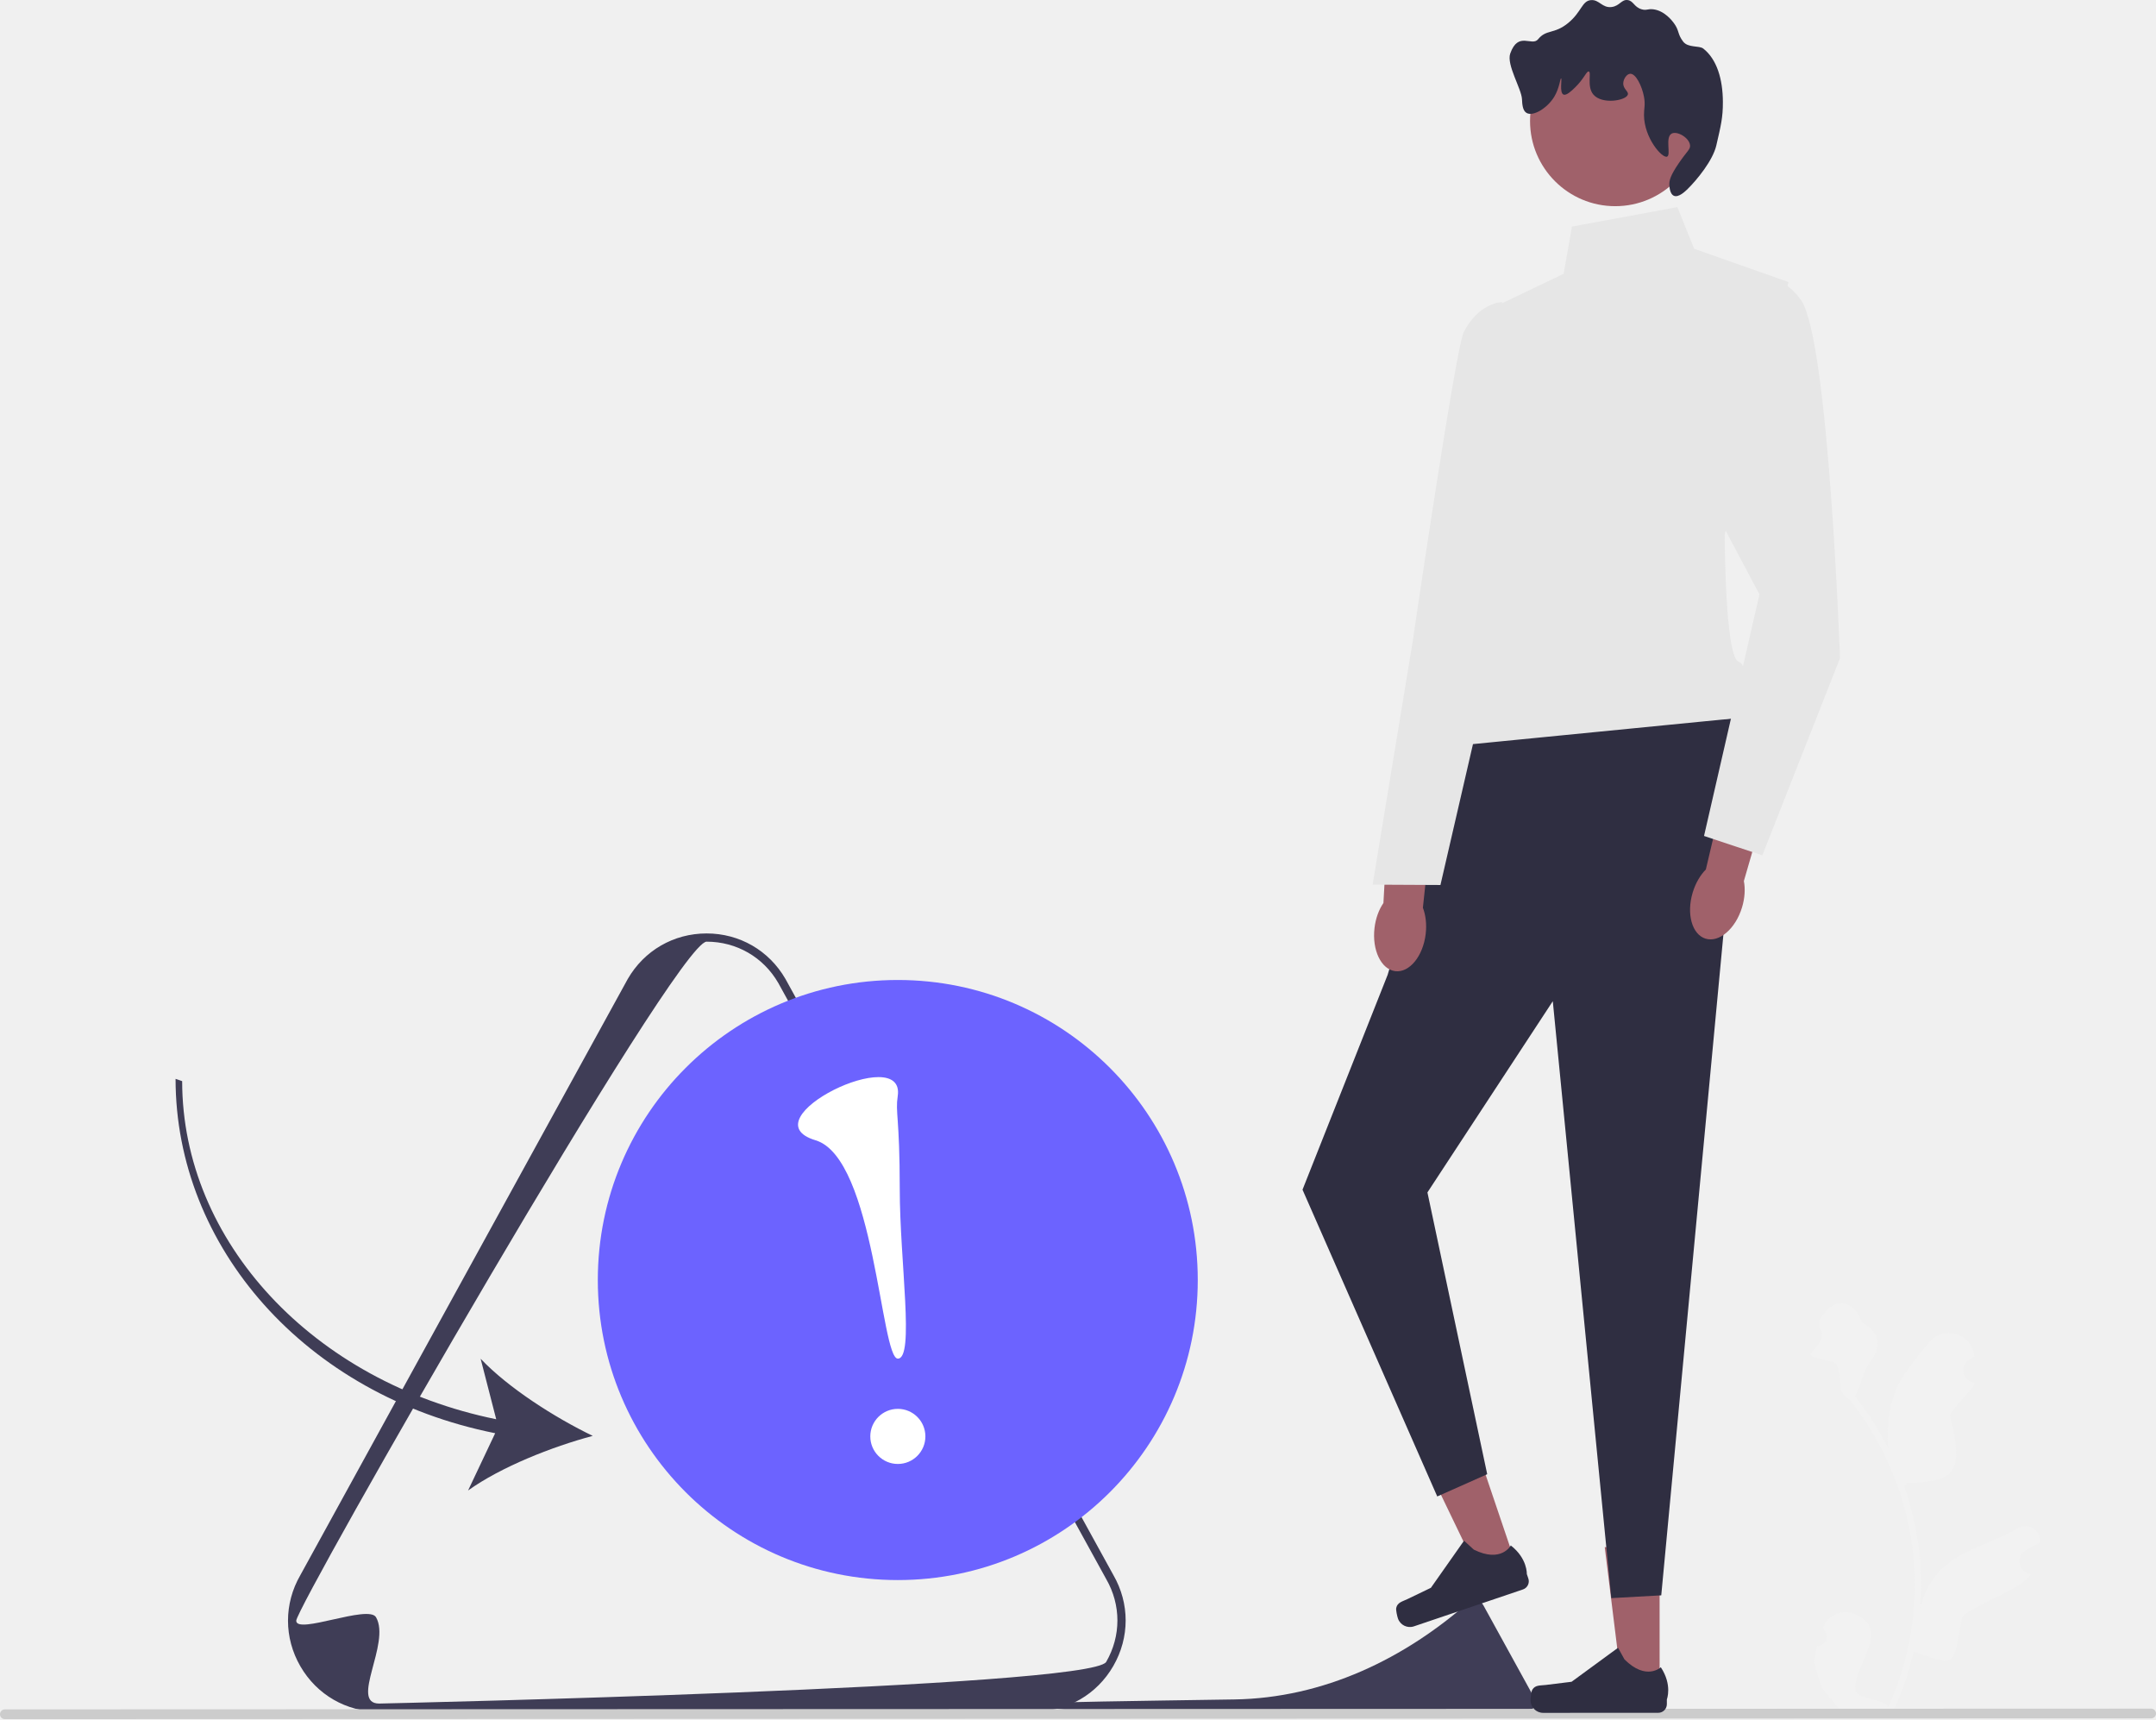
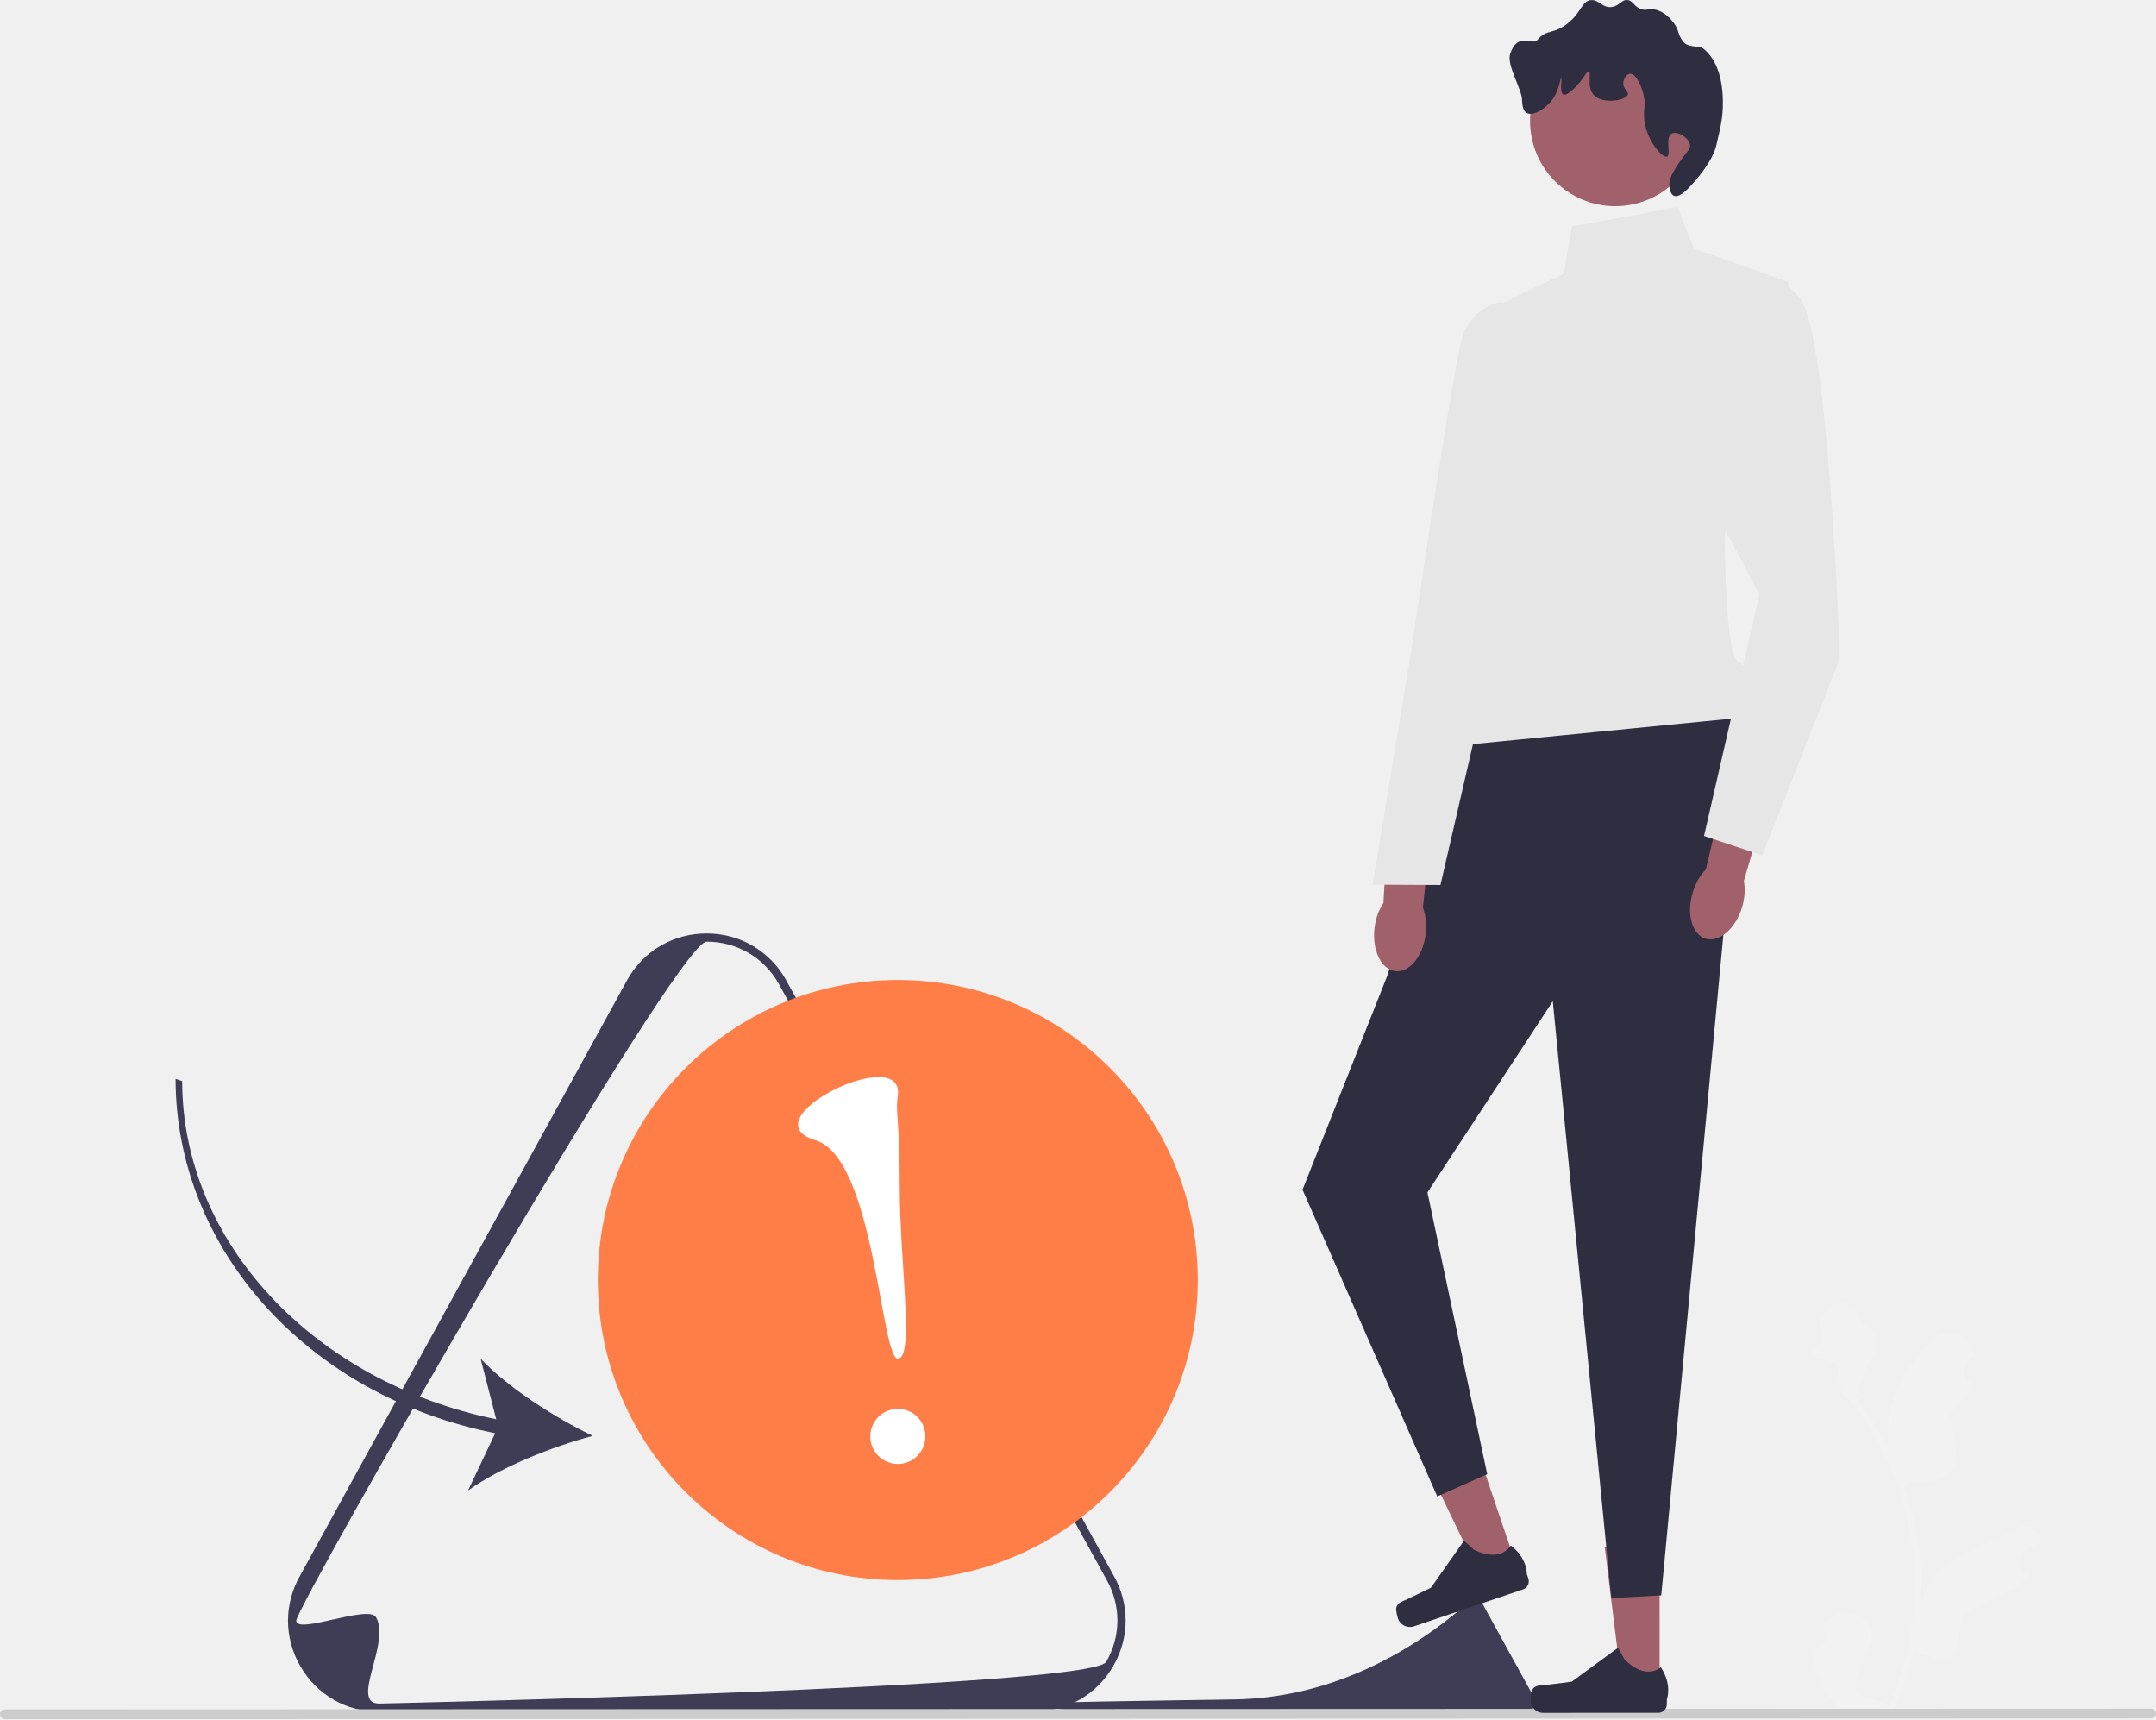
<svg xmlns="http://www.w3.org/2000/svg" width="524.67" height="418.271" viewBox="0 0 524.67 418.271">
  <path d="M442.174,400.477c2.066,.129,3.207-2.438,1.643-3.934l-.156-.618c.02-.049,.041-.099,.062-.148,1.232-2.94,4.625-4.332,7.571-3.114,9.314,3.851-.52,12.7,.22,18.688,.259,2.067,8.355,2.18,7.897,4.209,4.305-9.412,6.568-19.689,6.565-30.023-.001-2.597-.144-5.193-.435-7.783-.24-2.118-.57-4.224-.997-6.31-2.31-11.276-7.306-22.016-14.511-30.985-3.463-1.891-1.351-4.85-3.096-8.395-.627-1.279-6.218-1.307-6.451-2.709,.25,.033,3.864-3.721,2.671-5.577-.786-1.221-.541-2.776,.468-3.82,.099-.102,.192-.21,.278-.326,2.981-4.044,7.09-3.34,9.237,2.154,4.583,2.311,4.629,6.146,1.818,9.836-1.788,2.347-2.033,5.523-3.601,8.036,.162,.207,.33,.407,.491,.613,2.962,3.797,5.525,7.878,7.685,12.166-.612-4.766,.287-10.508,1.821-14.21,1.759-4.248,5.07-7.822,7.969-11.497,3.463-4.389,10.51-2.397,11.123,3.16,.006,.053,.012,.107,.017,.16-.429,.242-.849,.499-1.259,.771-2.339,1.548-1.528,5.174,1.244,5.601l.063,.01c-.154,1.544-5.633,6.407-6.02,7.912,3.705,14.308,.933,16.198-10.466,16.437l-.598,.852c1.08,3.106,1.95,6.286,2.602,9.507,.615,2.99,1.042,6.013,1.282,9.048,.298,3.83,.274,7.679-.048,11.503l.019-.136c.819-4.211,3.104-8.146,6.423-10.872,4.944-4.064,11.931-5.563,17.265-8.83,2.568-1.573,5.86,.457,5.412,3.435l-.022,.143c-.794,.323-1.569,.698-2.318,1.118-.429,.242-.85,.5-1.26,.772-2.339,1.548-1.528,5.175,1.245,5.6l.063,.01c.045,.006,.084,.013,.129,.019-1.362,3.236-14.336,7.801-16.711,10.392-2.31,12.498-1.175,12.126-11.811,8.49h-.006c-1.161,5.064-2.858,10.012-5.039,14.728l-18.02,.006c-.065-.2-.123-.407-.181-.607,1.666,.103,3.346,.005,4.986-.299-1.338-1.64-2.675-3.293-4.013-4.933-.032-.032-.058-.065-.084-.097l-.02-.025-1.855-6.107c.146-1.355,.385-2.698,.71-4.021l0-0v0Z" fill="#f2f2f2" />
  <path d="M251.744,416.42l-159.457,.055c-8.011,.003-15.186-4.137-19.194-11.073-2.004-3.469-3.006-7.273-3.008-11.079-.001-3.805,.999-7.611,3-11.081l79.678-145.049c4.003-6.939,11.176-11.083,19.187-11.086s15.186,4.136,19.195,11.073l79.788,145.012c1.999,3.459,2.999,7.26,2.999,11.063-0,3.803-1,7.609-3.002,11.079-4.003,6.939-11.176,11.083-19.187,11.086h0Zm-179.655-22.099c-0,3.464,17.595-4,19.418-.845,3.646,6.31-6.509,21.002,.779,21,0,0,173.27-3.828,176.912-10.141,1.821-3.156,2.731-6.619,2.729-10.081s-.914-6.924-2.737-10.079l-79.788-145.012c-3.636-6.292-10.164-10.058-17.452-10.055-7.285,.003-99.861,161.749-99.861,165.213h0Z" fill="#3f3d56" />
  <path d="M253.515,414.419c-1.999,4.001,91.614,2.771,92.721,2.771,0,0,26.312-.581,26.865-1.54,.276-.479,.415-1.005,.414-1.531s-.139-1.051-.416-1.53l-12.116-22.021c-.552-.956-1.543-1.527-2.65-1.527-.046,0-.114,.041-.202,.119-16.163,14.444-36.083,23.992-57.757,24.315-23.047,.343-46.732,.69-46.859,.944h0Z" fill="#3f3d56" />
  <path d="M0,417.081c0,.66,.53,1.19,1.19,1.19l522.29-.181c.66-0,1.19-.53,1.19-1.19-0-.66-.53-1.19-1.19-1.19l-522.29,.181c-.66,0-1.19,.53-1.19,1.19Z" fill="#ccc" />
  <g>
    <polygon points="403.878 411.305 394.833 411.308 390.518 376.422 403.867 376.418 403.878 411.305" fill="#a0616a" />
    <path d="M372.889,411.111h0c-.281,.474-.43,2.005-.429,2.557h0c.001,1.695,1.375,3.069,3.071,3.069l28.01-.01c1.157-0,2.094-.938,2.094-2.095l-0-1.166s1.384-3.505-1.47-7.824c0,0-3.544,3.384-8.844-1.912l-1.563-2.83-11.307,8.275-6.268,.774c-1.371,.169-2.587-.025-3.292,1.163h-0Z" fill="#2f2e41" />
  </g>
  <g>
    <polygon points="369.197 381.468 360.63 384.366 345.369 352.7 358.014 348.421 369.197 381.468" fill="#a0616a" />
    <path d="M339.779,391.208h0c-.115,.54,.235,2.037,.412,2.56h0c.544,1.606,2.286,2.467,3.892,1.924l26.532-8.98c1.096-.371,1.683-1.56,1.312-2.655l-.374-1.105s.189-3.764-3.898-6.942c0,0-2.274,4.341-8.991,1.021l-2.387-2.18-8.061,11.46-5.69,2.741c-1.245,.6-2.459,.805-2.747,2.156l-0,0Z" fill="#2f2e41" />
  </g>
  <polygon points="355.226 179.09 337.683 237.191 316.972 289.452 349.761 364.086 361.918 358.677 347.371 290.117 377.878 243.594 392.114 388.826 404.273 388.147 420.763 212.843 423.114 174.676 355.226 179.09" fill="#2f2e41" />
  <path d="M408.21,50.385l-25.668,4.738-2.023,11.485-15.534,7.436-8.077,84.443s-13.504,17.568-2.694,22.969l68.901-6.779s3.373-12.49-.005-13.675-3.388-31.02-3.388-31.02l15.516-61.366-22.97-8.098-4.057-10.131Z" fill="#e6e6e6" />
  <circle cx="393.07" cy="29.436" r="20.728" fill="#a0616a" />
  <path d="M406.796,32.512c-1.654,.905-.085,5.229-1.118,5.602-1.195,.432-5.552-4.527-5.606-10.082-.016-1.681,.371-2.488-.002-4.482-.487-2.607-1.98-5.683-3.363-5.601-.82,.048-1.62,1.207-1.68,2.241-.084,1.449,1.324,2.02,1.121,2.801-.386,1.487-6.298,2.514-8.403,.003-1.65-1.968-.385-5.425-1.122-5.602-.544-.13-1.128,1.772-3.36,3.923-.841,.81-2.092,2.015-2.8,1.682-1.024-.482-.28-3.876-.562-3.921-.233-.037-.379,2.349-1.679,4.482-1.67,2.741-5.114,4.854-6.721,3.924-.985-.57-1.062-2.156-1.122-3.361-.124-2.538-3.813-8.376-2.859-11.092,1.942-5.526,5.27-1.631,6.775-3.475,2.038-2.497,3.866-1.154,7.281-3.924,3.337-2.706,3.366-5.425,5.6-5.604,2.012-.161,2.728,1.985,5.042,1.679,1.961-.26,2.387-1.924,3.921-1.682,1.404,.222,1.496,1.688,3.362,2.24,1.191,.352,1.453-.157,2.801-.001,2.806,.326,4.69,2.881,5.043,3.359,1.361,1.845,.833,2.623,2.242,4.481,1.216,1.602,3.909,.922,4.922,1.722,3.309,2.614,4.731,7.435,4.76,12.93,.02,3.843-.481,5.785-1.599,10.636-.849,3.683-4.782,8.443-6.95,10.566-.582,.57-2.214,2.167-3.361,1.682-1.087-.46-1.12-2.528-1.121-2.801-.005-.939,.245-2.101,2.239-5.043,2.094-3.09,2.926-3.443,2.799-4.483-.224-1.838-3.164-3.521-4.483-2.799h0Z" fill="#2f2e41" />
  <g>
    <path d="M334.495,225.76c-.645,5.403,1.619,10.115,5.057,10.526s6.748-3.636,7.393-9.039c.282-2.365,.007-4.598-.68-6.395l2.446-22.927-10.783-.919-1.267,22.699c-1.091,1.585-1.884,3.69-2.166,6.055h0Z" fill="#a0616a" />
    <path d="M365.491,73.498s-5.587,.079-9.286,7.304c-1.966,3.839-12.482,75.628-12.482,75.628l-9.687,58.808,16.502,.083,12.859-55.693,10.817-32.301-8.723-53.829Z" fill="#e6e6e6" />
  </g>
  <path d="M411.93,217.13c-1.58,5.207-.175,10.242,3.138,11.248s7.28-2.4,8.86-7.606c.692-2.279,.811-4.525,.449-6.415l6.419-22.145-10.456-2.791-5.218,22.127c-1.351,1.37-2.5,3.304-3.192,5.583v-0Z" fill="#a0616a" />
  <path d="M423.416,69.632s8.104-6.082,14.863,3.372c6.758,9.455,9.487,87.139,9.487,87.139l-18.898,47.968-14.188-4.724,13.49-58.775-23.659-44.576,18.904-30.405h-0Z" fill="#e6e6e6" />
  <g>
-     <circle cx="218.48" cy="311.431" r="73" fill="#6c63ff" />
+     <circle cx="218.48" cy="311.431" r="73" fill="#ff7e47" />
    <g>
      <circle cx="218.493" cy="349.479" r="6.703" fill="#fff" />
      <path d="M218.464,266.681c-.616,4.091,.487,4.947,.494,22.585,.006,17.638,3.666,41.286-.471,41.287s-5.65-48.803-20.017-53.122c-16.891-5.078,21.988-23.994,19.995-10.75Z" fill="#fff" />
    </g>
  </g>
  <path d="M120.503,348.702l-6.595,13.935c7.973-5.717,20.427-10.646,30.338-13.286-9.234-4.46-20.533-11.652-27.284-18.772l3.793,14.724c-44.474-9.059-76.411-43.177-76.425-82.259l-1.606-.553c.014,40.823,31.51,76.961,77.779,86.21Z" fill="#3f3d56" />
</svg>
